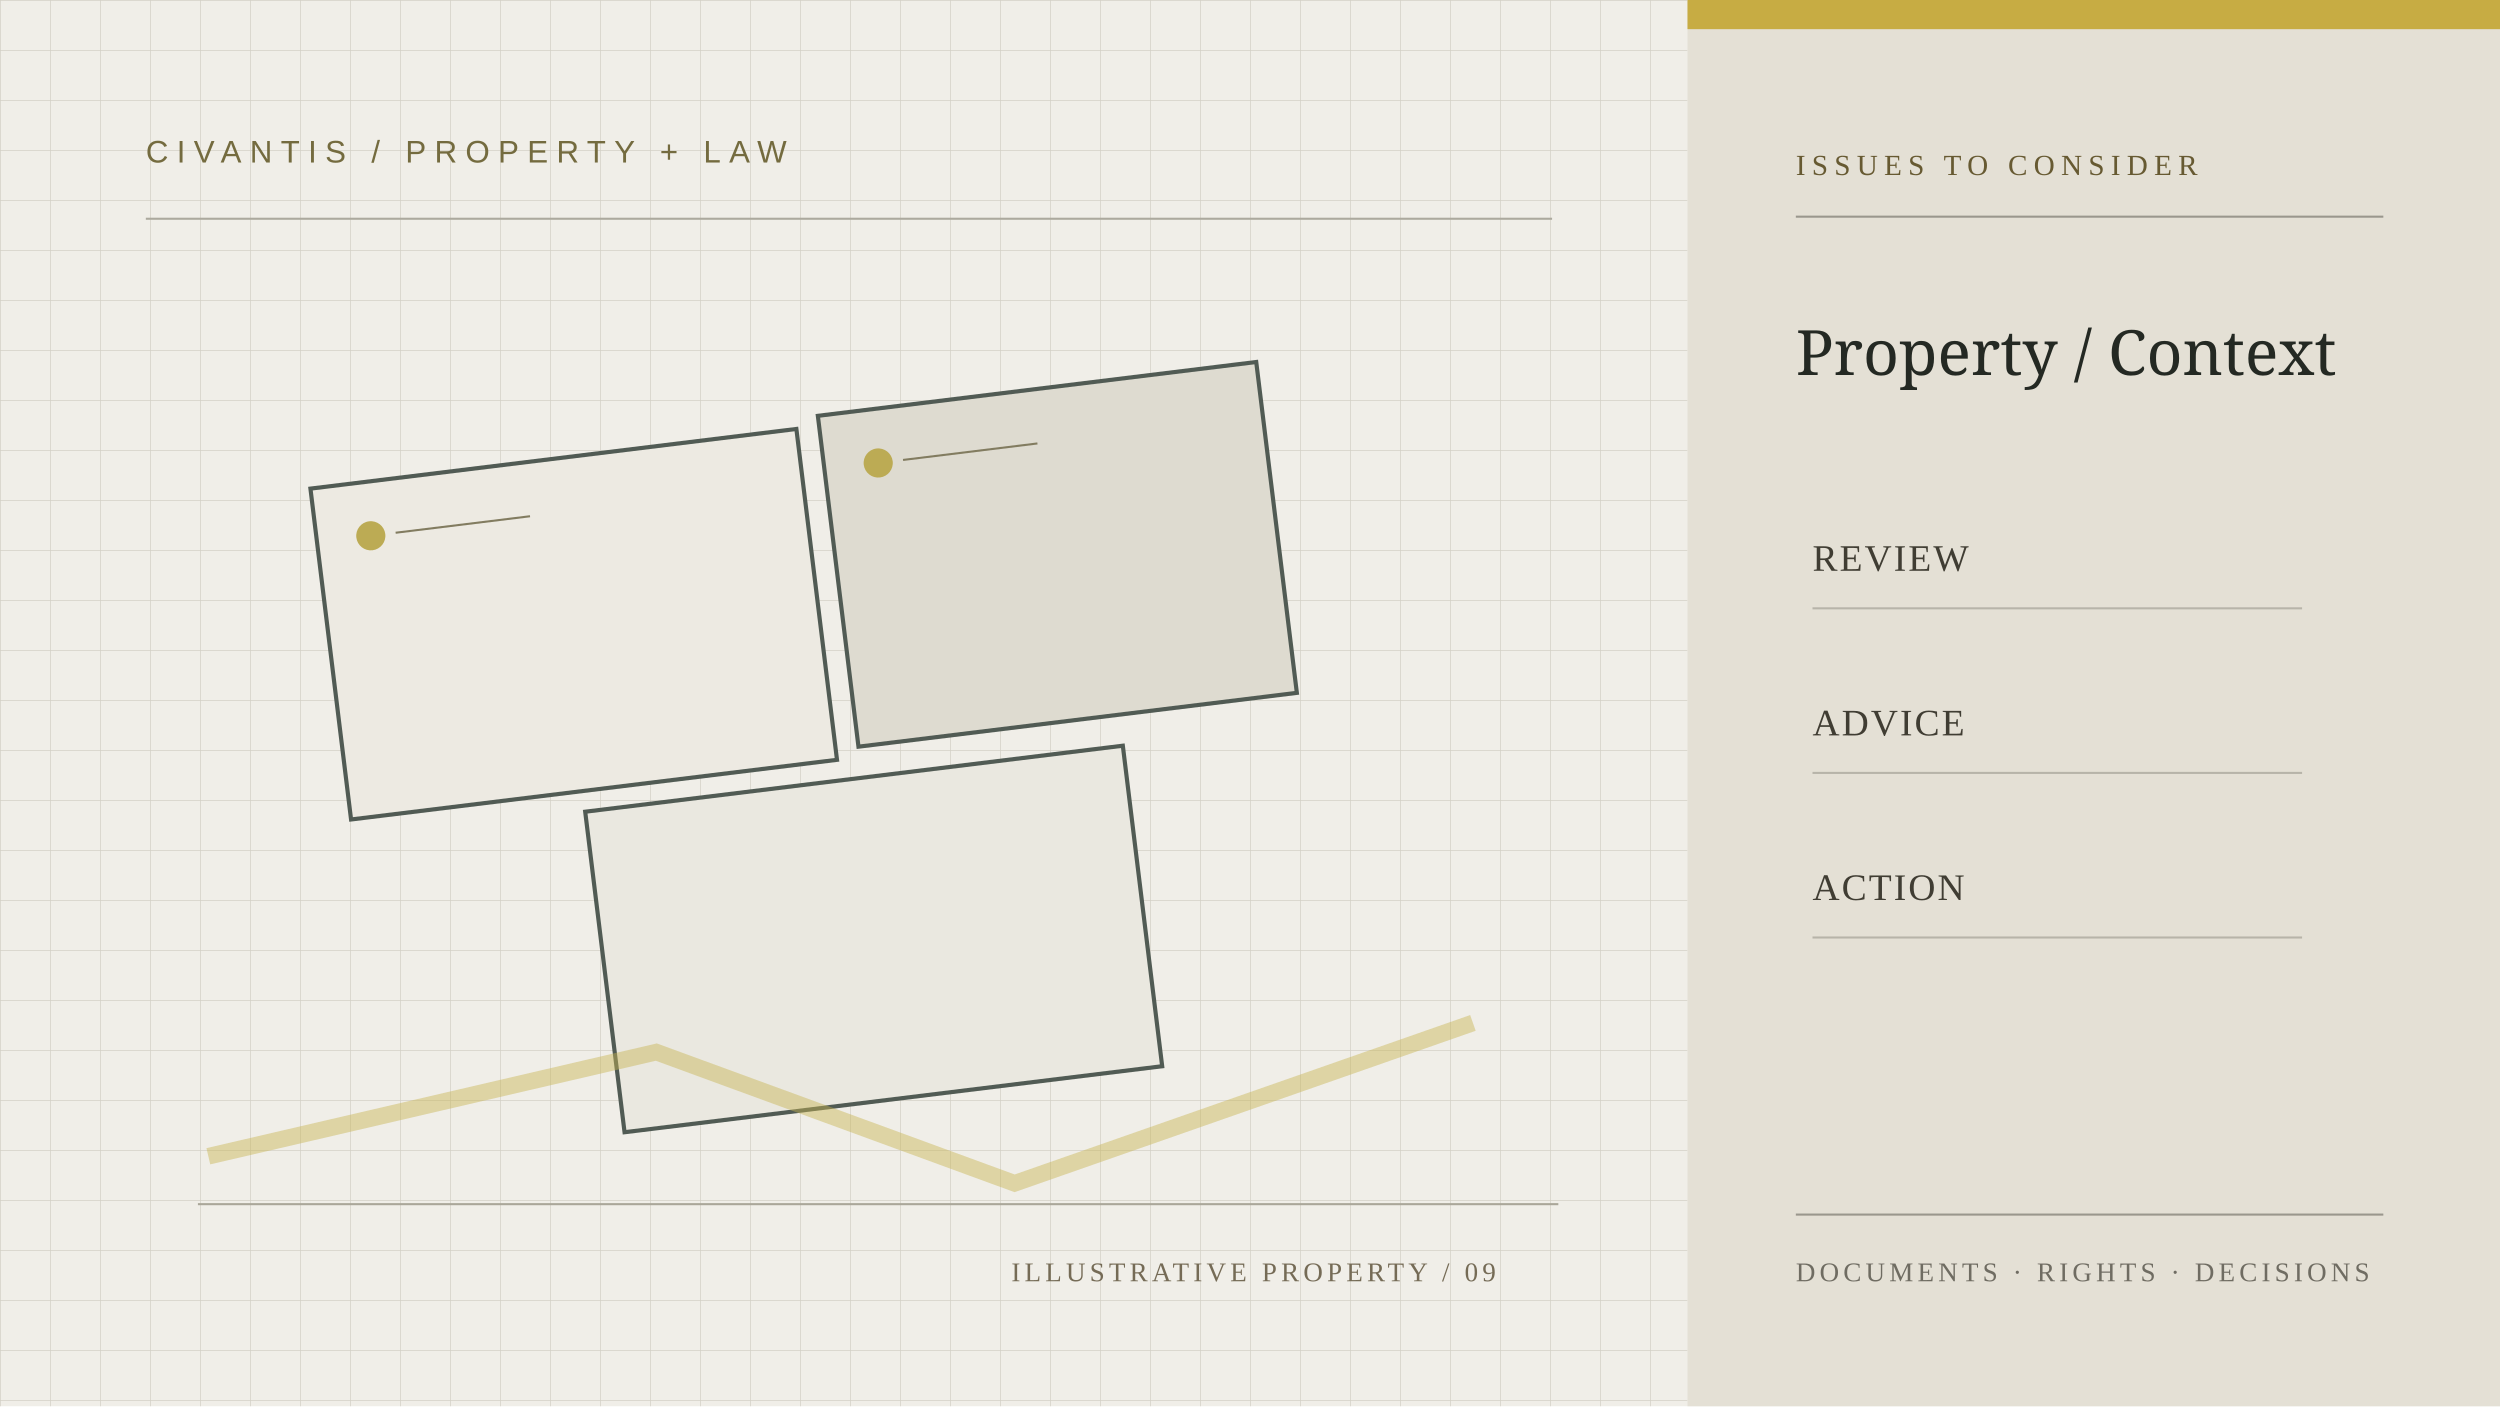
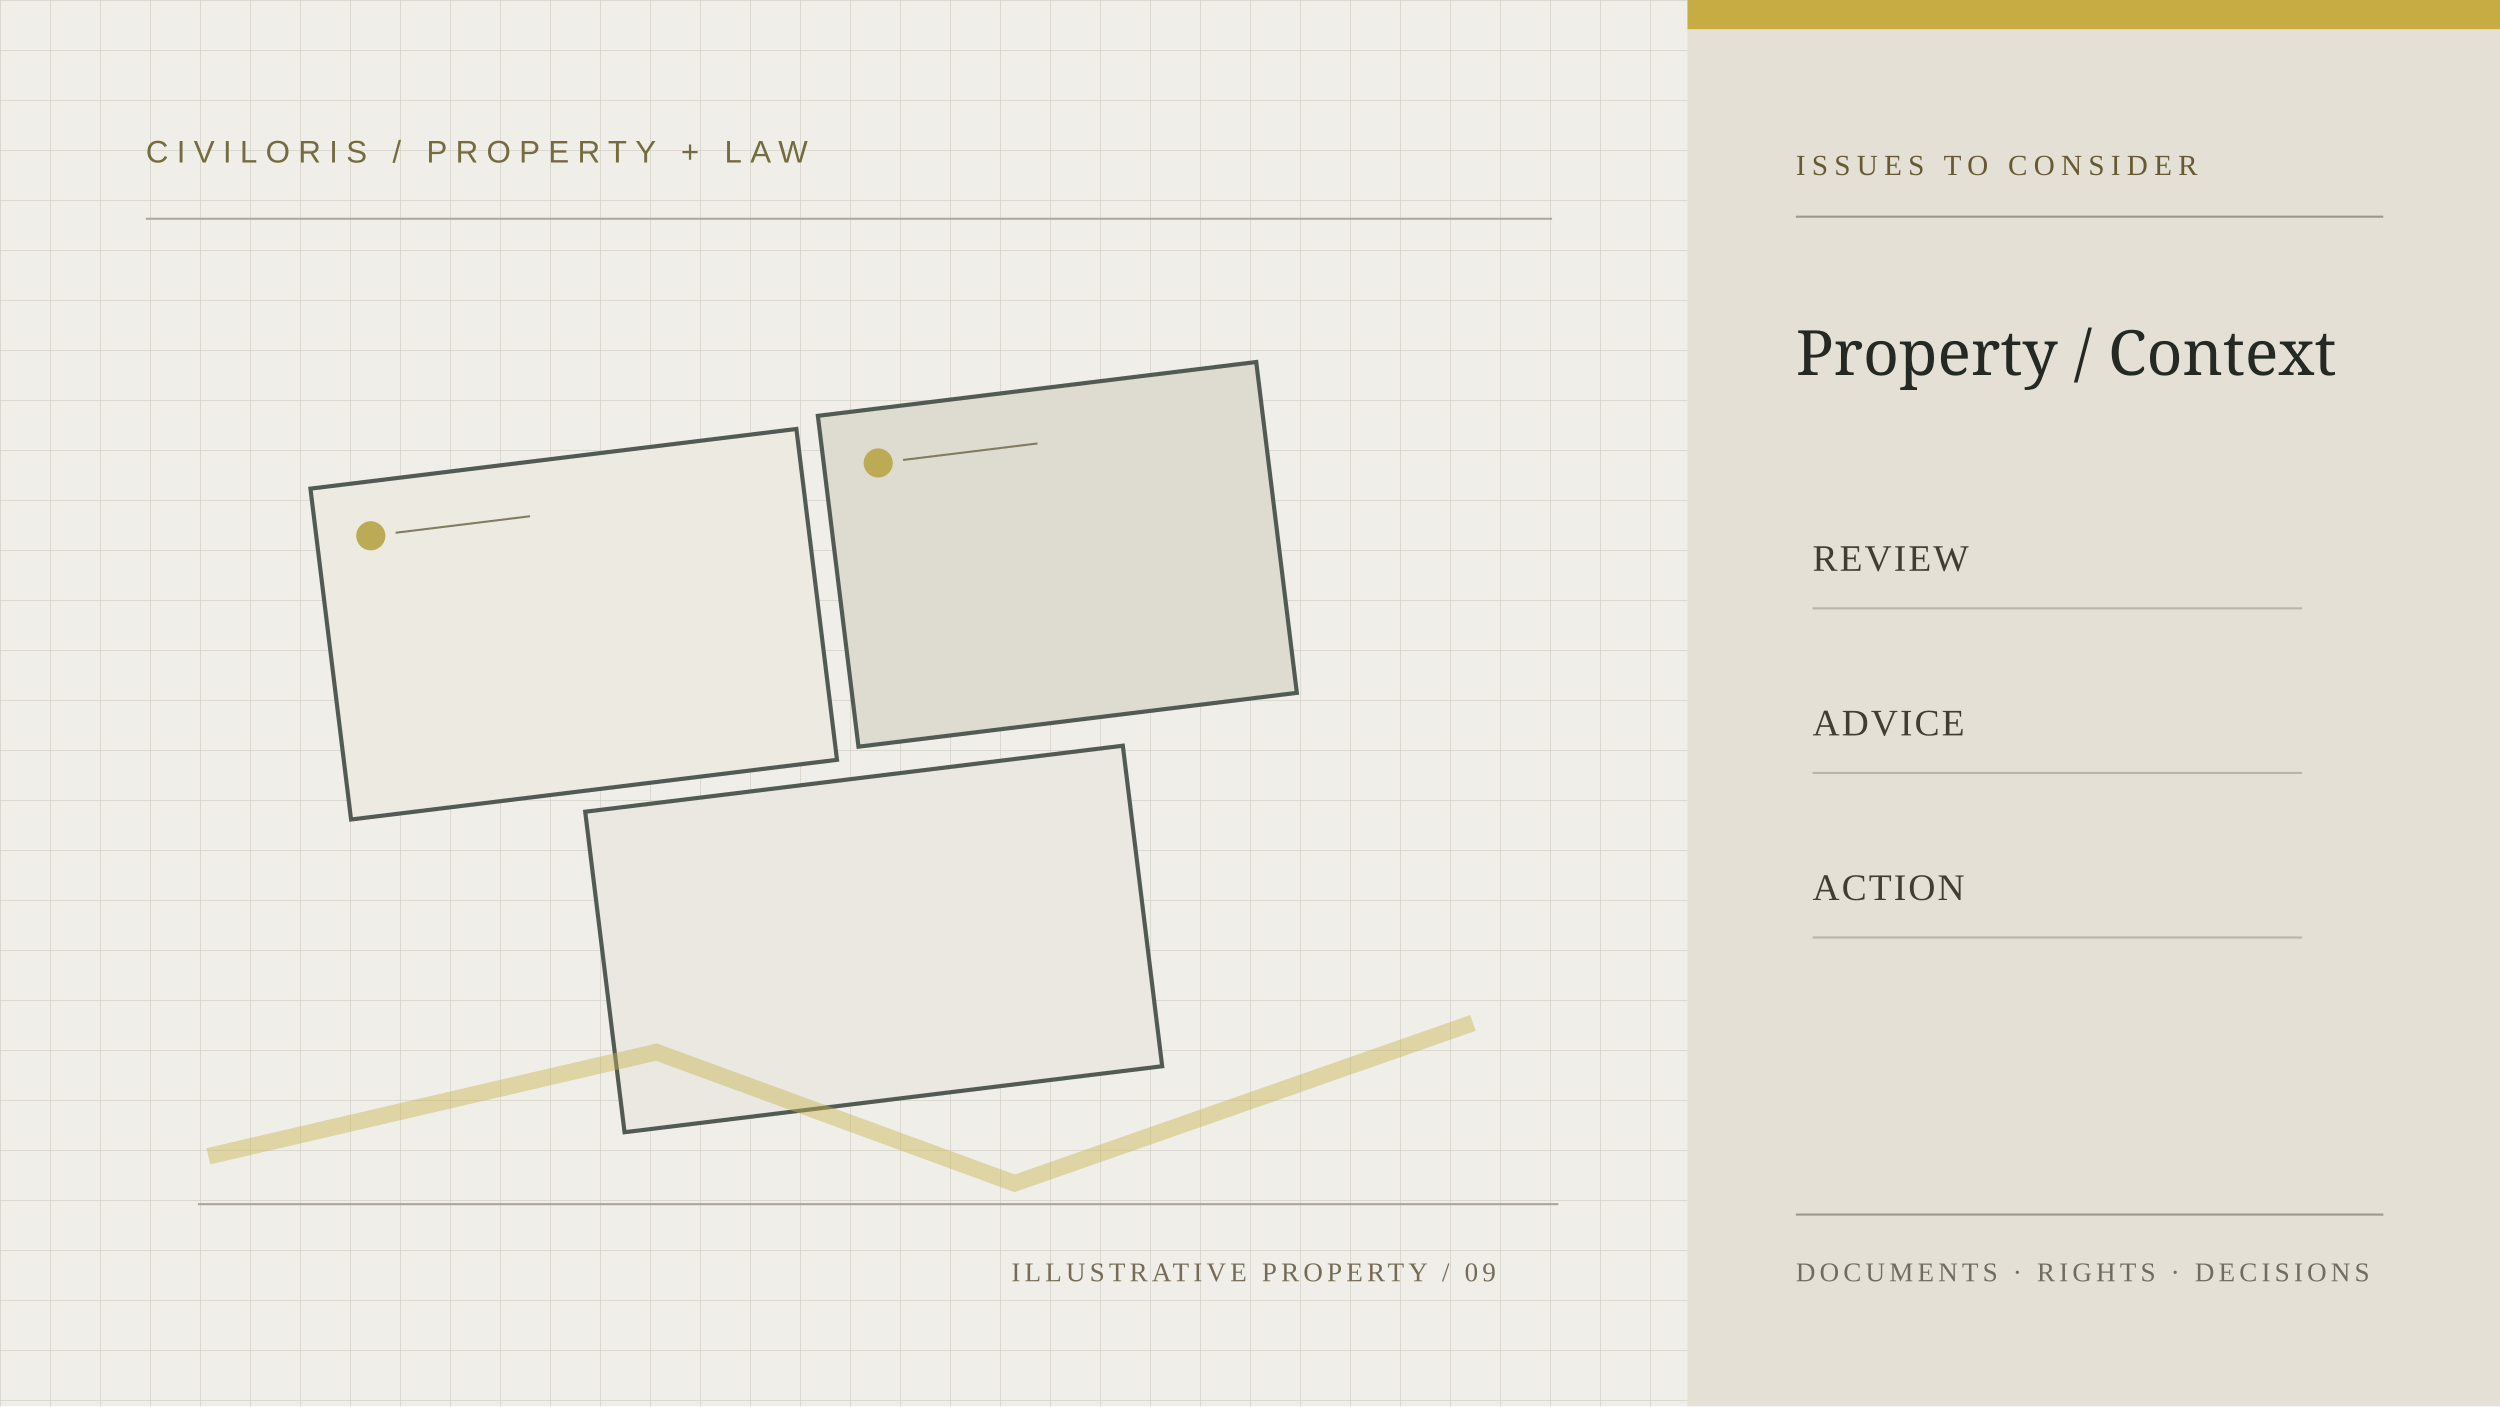
<svg xmlns="http://www.w3.org/2000/svg" viewBox="0 0 1200 675" role="img" aria-labelledby="title">
  <defs>
    <pattern id="draft" width="24" height="24" patternUnits="userSpaceOnUse">
      <path d="M24 0H0V24" fill="none" stroke="#d3d0c6" stroke-width=".7" />
    </pattern>
  </defs>
  <rect width="1200" height="675" fill="#f0eee8" />
  <rect x="0" y="0" width="810" height="675" fill="url(#draft)" />
-   <text x="70" y="78" fill="#746b3f" font-family="Arial,sans-serif" font-size="15" letter-spacing="4">CIVANTIS / PROPERTY + LAW</text>
+   <text x="70" y="78" fill="#746b3f" font-family="Arial,sans-serif" font-size="15" letter-spacing="4">CIVILORIS / PROPERTY + LAW</text>
  <path d="M70 105H745" stroke="#aca99e" stroke-width="1" />
  <g transform="rotate(-7 400 375)">
    <rect x="168" y="205" width="235" height="160" fill="#edeae2" stroke="#515b54" stroke-width="2" />
    <rect x="414" y="200" width="212" height="160" fill="#dedbd0" stroke="#515b54" stroke-width="2" />
    <rect x="280" y="375" width="260" height="155" fill="#eae8e0" stroke="#515b54" stroke-width="2" />
    <g transform="translate(194,231)">
      <circle r="7" fill="#bcab54" />
      <path d="M12 0h65" stroke="#827c60" stroke-width="1" />
    </g>
    <g transform="translate(440,226)">
      <circle r="7" fill="#bcab54" />
      <path d="M12 0h65" stroke="#827c60" stroke-width="1" />
    </g>
  </g>
  <path d="M100 555 315 505 487 568 707 491" fill="none" stroke="#c7b451" stroke-width="8" opacity=".45" />
  <path d="M95 578H748" fill="none" stroke="#aaa699" stroke-width="1" />
  <text x="718" y="615" text-anchor="end" fill="#756b56" font-size="13" letter-spacing="2">ILLUSTRATIVE PROPERTY / 09</text>
  <rect x="810" width="390" height="675" fill="#e4e0d5" />
  <rect x="810" y="0" width="390" height="14" fill="#c7ac43" />
  <path d="M862 104H1144" stroke="#9a978d" stroke-width="1" />
  <text x="862" y="84" fill="#675a32" font-size="14" letter-spacing="3">ISSUES TO CONSIDER</text>
  <text x="862" y="180" fill="#242923" font-family="Georgia,serif" font-size="30">Property / Context</text>
  <g transform="translate(870,274)">
    <text x="0" y="0" fill="#403d33" font-size="18" letter-spacing="1">REVIEW</text>
    <path d="M0 18H235" stroke="#b7b4a9" stroke-width="1" />
  </g>
  <g transform="translate(870,353)">
    <text x="0" y="0" fill="#403d33" font-size="18" letter-spacing="1">ADVICE</text>
    <path d="M0 18H235" stroke="#b7b4a9" stroke-width="1" />
  </g>
  <g transform="translate(870,432)">
    <text x="0" y="0" fill="#403d33" font-size="18" letter-spacing="1">ACTION</text>
    <path d="M0 18H235" stroke="#b7b4a9" stroke-width="1" />
  </g>
  <path d="M862 583H1144" stroke="#9a978d" stroke-width="1" />
  <text x="862" y="615" fill="#6f6c62" font-size="13" letter-spacing="2">DOCUMENTS · RIGHTS · DECISIONS</text>
</svg>
